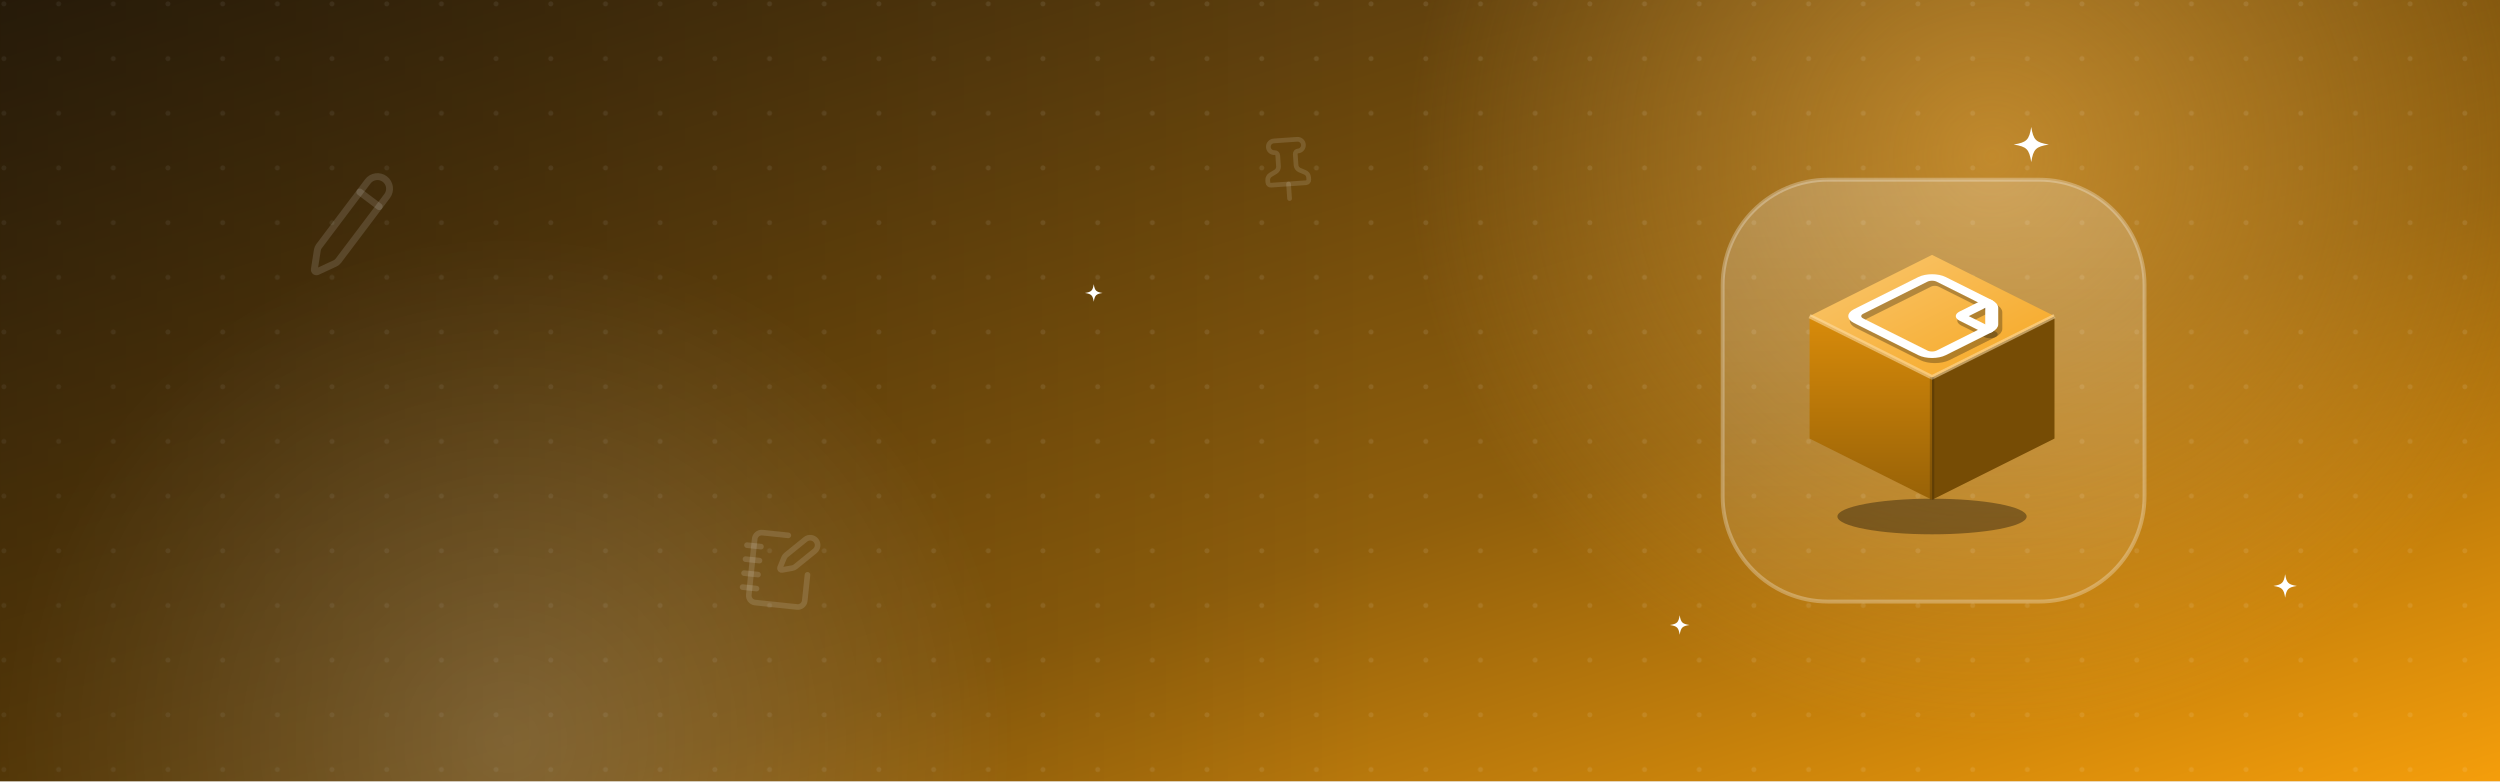
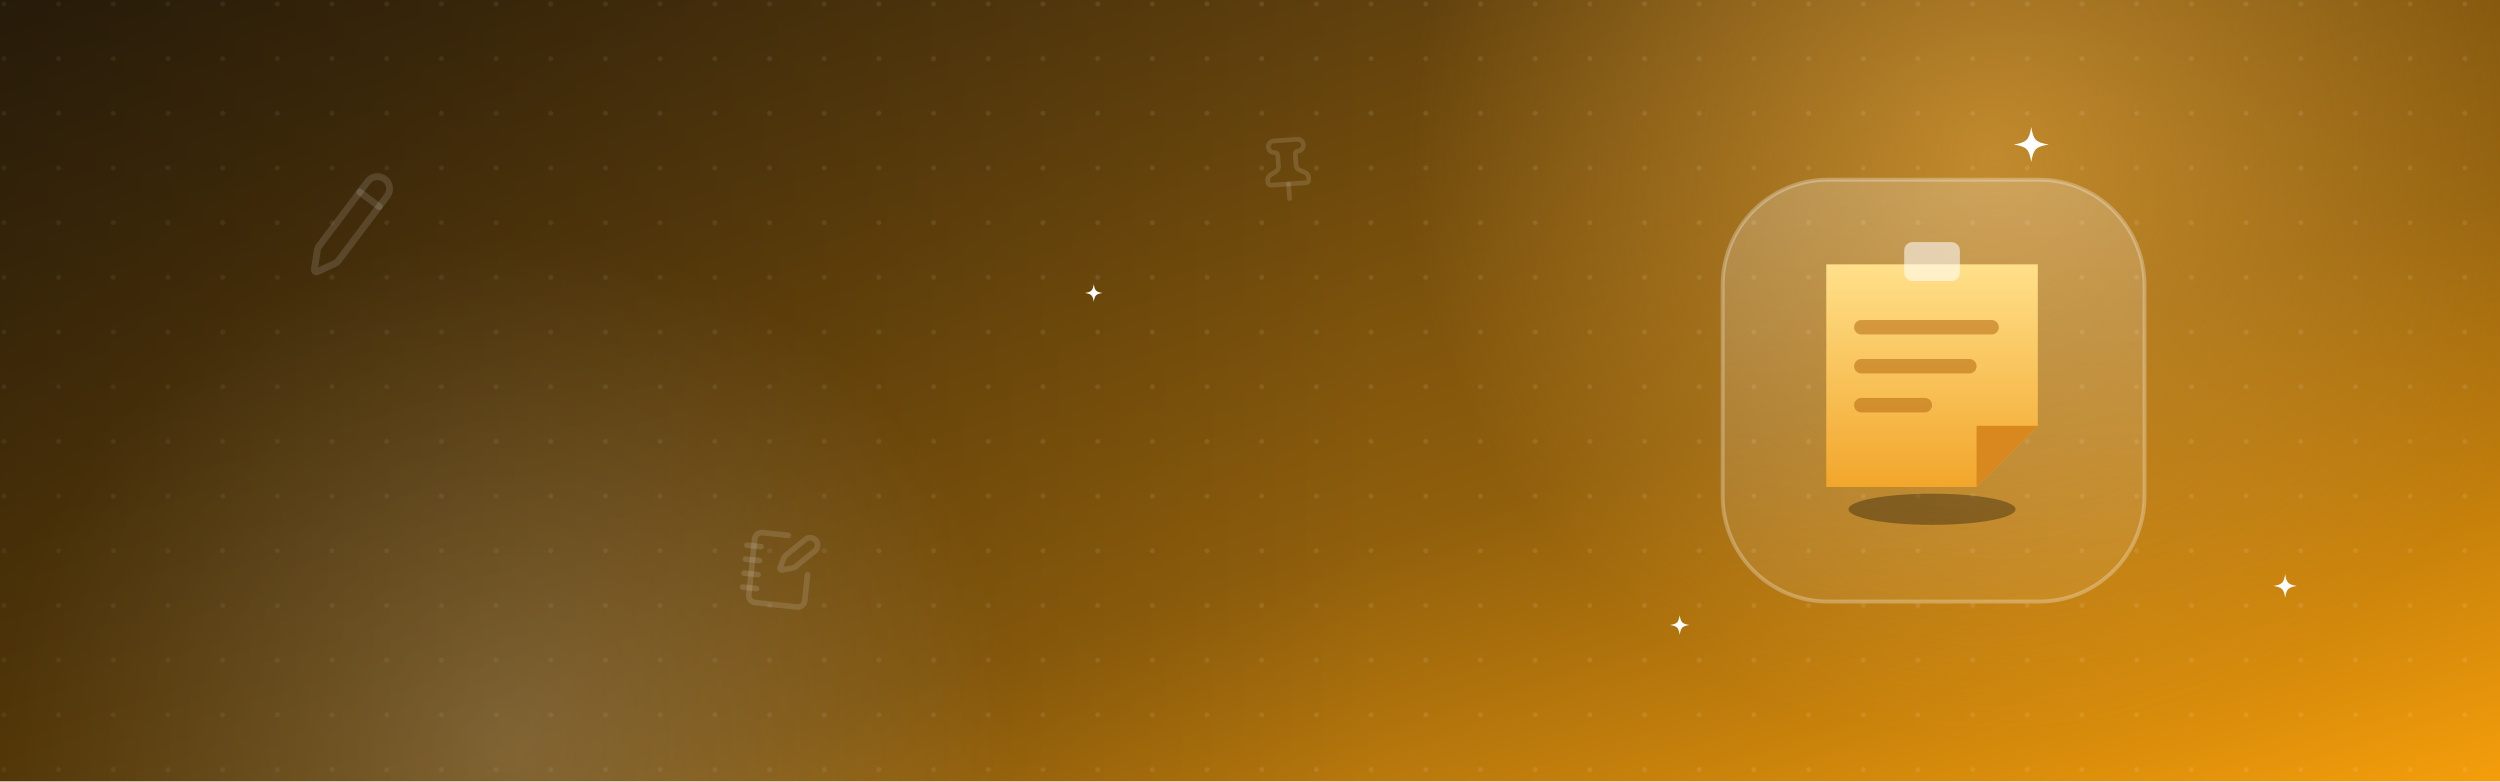
<svg xmlns="http://www.w3.org/2000/svg" viewBox="0 0 1280 400" role="img" aria-hidden="true">
  <defs>
    <linearGradient id="bg" x1="0" y1="0" x2="1" y2="1">
      <stop offset="0" stop-color="#3a280d" />
      <stop offset=".62" stop-color="#905f0c" />
      <stop offset="1" stop-color="#f59e0b" />
    </linearGradient>
    <radialGradient id="o1">
      <stop offset="0" stop-color="#f8b648" stop-opacity=".55" />
      <stop offset="1" stop-color="#f8b648" stop-opacity="0" />
    </radialGradient>
    <radialGradient id="o2">
      <stop offset="0" stop-color="#ffffff" stop-opacity=".22" />
      <stop offset="1" stop-color="#ffffff" stop-opacity="0" />
    </radialGradient>
    <pattern id="dots" width="28" height="28" patternUnits="userSpaceOnUse">
      <circle cx="2" cy="2" r="1.3" fill="#ffffff" fill-opacity=".09" />
    </pattern>
    <linearGradient id="glass" x1="0" y1="0" x2="0" y2="1">
      <stop offset="0" stop-color="#ffffff" stop-opacity=".22" />
      <stop offset="1" stop-color="#ffffff" stop-opacity=".06" />
    </linearGradient>
    <linearGradient id="fade" x1="0" y1="0" x2="1" y2="0">
      <stop offset="0" stop-color="#000" stop-opacity=".35" />
      <stop offset=".55" stop-color="#000" stop-opacity="0" />
    </linearGradient>
-     <linearGradient id="bbt" x1="0" y1="0" x2="1" y2="1">
-       <stop offset="0" stop-color="#f9c771" />
-       <stop offset="1" stop-color="#f6a61f" />
+     <linearGradient id="bbm" x1="0" y1="0" x2="1" y2="1">
+       <stop offset="0" stop-color="#faca79" />
+       <stop offset="1" stop-color="#9f6707" />
    </linearGradient>
-     <linearGradient id="bbl" x1="0" y1="0" x2="0" y2="1">
-       <stop offset="0" stop-color="#d88b0a" />
-       <stop offset="1" stop-color="#986207" />
+     <linearGradient id="bbv" x1="0" y1="0" x2="0" y2="1">
+       <stop offset="0" stop-color="#faca79" />
+       <stop offset="1" stop-color="#f59e0b" />
    </linearGradient>
-     <linearGradient id="bbsh" x1="0" y1="0" x2="1" y2="0">
+     <linearGradient id="bbw" x1="0" y1="0" x2="0" y2="1">
+       <stop offset="0" stop-color="#ffffff" />
+       <stop offset="1" stop-color="#dfe5ee" />
+     </linearGradient>
+     <linearGradient id="bbg" x1="0" y1="0" x2="0" y2="1">
+       <stop offset="0" stop-color="#ffe08a" />
+       <stop offset="1" stop-color="#f2a62b" />
+     </linearGradient>
+     <radialGradient id="bbh" cx=".3" cy=".25" r=".7">
+       <stop offset="0" stop-color="#fff" stop-opacity=".55" />
+       <stop offset="1" stop-color="#fff" stop-opacity="0" />
+     </radialGradient>
+     <linearGradient id="bbs" x1="0" y1="0" x2="1" y2="0">
      <stop offset="0" stop-color="#fff" stop-opacity="0" />
-       <stop offset=".5" stop-color="#fff" stop-opacity=".55" />
+       <stop offset=".5" stop-color="#fff" stop-opacity=".6" />
      <stop offset="1" stop-color="#fff" stop-opacity="0" />
    </linearGradient>
-     <clipPath id="bbc">
-       <path d="M32 10 L54 21 L32 32 L10 21 Z" />
-     </clipPath>
  </defs>
  <style>.b1,.b2,.f,.s,.k{transform-box:fill-box;transform-origin:50% 50%}
@keyframes b1{to{transform:translate(-90px,40px) scale(1.15)}}@keyframes b2{to{transform:translate(70px,-30px) scale(.9)}}
@keyframes f{0%,100%{transform:translateY(0)}50%{transform:translateY(-10px)}}
@keyframes s{0%,100%{opacity:.25;transform:scale(.5) rotate(0)}50%{opacity:.95;transform:scale(1) rotate(45deg)}}
@keyframes k{0%,100%{transform:translateY(0)}50%{transform:translateY(-6px)}}
.b1{animation:b1 16s ease-in-out infinite alternate}.b2{animation:b2 19s ease-in-out infinite alternate}
.f{animation:f 9s ease-in-out infinite}.f1{animation-duration:11s;animation-delay:-3s}.f2{animation-duration:13s;animation-delay:-6s}
.s{animation:s 3.4s ease-in-out infinite}.k{animation:k 6s ease-in-out infinite}
- @media (prefers-reduced-motion:reduce){.b1,.b2,.f,.s,.k{animation:none!important}}.bbbob,.bbshadow{transform-box:fill-box;transform-origin:50% 50%}@keyframes bbb{0%,100%{transform:translateY(0)}50%{transform:translateY(-2.2px)}}@keyframes bbsd{0%,100%{transform:scaleX(1);opacity:.35}50%{transform:scaleX(.86);opacity:.22}}@keyframes bbs{0%,55%{transform:translateX(0)}100%{transform:translateX(78px)}}@keyframes bbg{0%,100%{opacity:.9}50%{opacity:1}}.bbbob{animation:bbb 4.2s ease-in-out infinite}.bbshadow{animation:bbsd 4.2s ease-in-out infinite}.bbshine{animation:bbs 5.5s ease-in-out infinite}.bbglow{animation:bbg 4.2s ease-in-out infinite}</style>
+ @media (prefers-reduced-motion:reduce){.b1,.b2,.f,.s,.k{animation:none!important}}.bbfl,.bbpu,.bbbl,.bbsp,.bbwg,.bbri,.bbsd,.bbpop{transform-box:fill-box;transform-origin:50% 50%}.bbgr{transform-box:fill-box;transform-origin:50% 100%}@keyframes bbfl{0%,100%{transform:translateY(0)}50%{transform:translateY(-2px)}}.bbfl{animation:bbfl 4.2s ease-in-out infinite}@keyframes bbsd{0%,100%{transform:scaleX(1);opacity:.32}50%{transform:scaleX(.85);opacity:.2}}.bbsd{animation:bbsd 4.2s ease-in-out infinite}@keyframes bbpu{0%,100%{opacity:.55}50%{opacity:1}}.bbpu{animation:bbpu 2.4s ease-in-out infinite}@keyframes bbbl{0%,44%,56%,100%{opacity:1}50%{opacity:.15}}.bbbl{animation:bbbl 3s steps(1,end) infinite}@keyframes bbsp{to{transform:rotate(360deg)}}.bbsp{animation:bbsp 14s linear infinite}@keyframes bbwg{0%,100%{transform:rotate(-6deg)}50%{transform:rotate(6deg)}}.bbwg{animation:bbwg 3.4s ease-in-out infinite}@keyframes bbri{0%{transform:translateY(2px);opacity:.7}100%{transform:translateY(-3.5px);opacity:1}}.bbri{animation:bbri 1.6s ease-in-out infinite alternate}@keyframes bbgr{0%,100%{transform:scaleY(.55)}50%{transform:scaleY(1)}}.bbgr{animation:bbgr 2.8s ease-in-out infinite}@keyframes bbpop{0%,100%{transform:scale(.9)}50%{transform:scale(1.08)}}.bbpop{animation:bbpop 2.6s ease-in-out infinite}@keyframes bbsh{0%,60%{transform:translateX(-30px)}100%{transform:translateX(70px)}}.bbsh{animation:bbsh 5s ease-in-out infinite}@keyframes bbdash{to{stroke-dashoffset:-40}}.bbdash{animation:bbdash 2.4s linear infinite}@keyframes bbsw{0%,100%{transform:rotate(-50deg)}50%{transform:rotate(35deg)}}</style>
  <rect width="1280" height="400" fill="url(#bg)" />
  <circle class="b1" cx="1020" cy="80" r="300" fill="url(#o1)" />
  <circle class="b2" cx="260" cy="380" r="260" fill="url(#o2)" />
  <rect width="1280" height="400" fill="url(#dots)" />
  <rect width="1280" height="400" fill="url(#fade)" />
  <g transform="translate(150 92) rotate(-8) scale(2.2)">
    <g class="f f0" fill="none" stroke="#ffffff" stroke-opacity=".13" stroke-width="1.6" stroke-linecap="round" stroke-linejoin="round">
      <path d="M21.174 6.812a1 1 0 0 0-3.986-3.987L3.842 16.174a2 2 0 0 0-.5.83l-1.321 4.352a.5.5 0 0 0 .623.622l4.353-1.32a2 2 0 0 0 .83-.497z" />
      <path d="m15 5 4 4" />
    </g>
  </g>
  <g transform="translate(380 268) rotate(6) scale(1.8)">
    <g class="f f1" fill="none" stroke="#ffffff" stroke-opacity=".13" stroke-width="1.6" stroke-linecap="round" stroke-linejoin="round">
      <path d="M13.4 2H6a2 2 0 0 0-2 2v16a2 2 0 0 0 2 2h12a2 2 0 0 0 2-2v-7.4" />
      <path d="M2 6h4" />
      <path d="M2 10h4" />
      <path d="M2 14h4" />
      <path d="M2 18h4" />
      <path d="M21.378 5.626a1 1 0 1 0-3.004-3.004l-5.01 5.012a2 2 0 0 0-.506.854l-.837 2.87a.5.5 0 0 0 .62.62l2.87-.837a2 2 0 0 0 .854-.506z" />
    </g>
  </g>
  <g transform="translate(640 70) rotate(-4) scale(1.5)">
    <g class="f f2" fill="none" stroke="#ffffff" stroke-opacity=".13" stroke-width="1.6" stroke-linecap="round" stroke-linejoin="round">
      <path d="M12 17v5" />
      <path d="M9 10.76a2 2 0 0 1-1.11 1.79l-1.78.9A2 2 0 0 0 5 15.24V16a1 1 0 0 0 1 1h12a1 1 0 0 0 1-1v-.76a2 2 0 0 0-1.11-1.79l-1.78-.9A2 2 0 0 1 15 10.76V7a1 1 0 0 1 1-1 2 2 0 0 0 0-4H8a2 2 0 0 0 0 4 1 1 0 0 1 1 1z" />
    </g>
  </g>
  <g class="k">
    <rect x="882" y="92" width="216" height="216" rx="54" fill="url(#glass)" stroke="#ffffff" stroke-opacity=".28" stroke-width="2" />
-     <g transform="translate(898 102) scale(2.85)">
-       <g class="bbbob">
-         <ellipse cx="32" cy="57" rx="17" ry="3.2" fill="#000" opacity=".35" class="bbshadow" />
-         <path d="M10 21 L32 32 V54 L10 43 Z" fill="url(#bbl)" />
-         <path d="M54 21 L32 32 V54 L54 43 Z" fill="#764c05" />
-         <path d="M32 10 L54 21 L32 32 L10 21 Z" fill="url(#bbt)" />
-         <path d="M10 21 L32 32 L54 21" fill="none" stroke="#fcddaa" stroke-opacity=".55" stroke-width=".8" stroke-linejoin="round" />
-         <path d="M32 32 V54" stroke="#000" stroke-opacity=".18" stroke-width=".8" />
-         <g clip-path="url(#bbc)">
-           <rect class="bbshine" x="-14" y="6" width="14" height="30" fill="url(#bbsh)" transform="skewX(-25)" />
-         </g>
-         <g transform="translate(.5 .8)">
-           <g transform="matrix(0.825 0.4125 -0.825 0.4125 32 11.100)" fill="none" stroke="#000" stroke-opacity=".28" stroke-width="2.4" stroke-linecap="round" stroke-linejoin="round">
-             <path d="M21 9a2.4 2.4 0 0 0-.706-1.706l-3.588-3.588A2.4 2.4 0 0 0 15 3H5a2 2 0 0 0-2 2v14a2 2 0 0 0 2 2h14a2 2 0 0 0 2-2z" />
-             <path d="M15 3v5a1 1 0 0 0 1 1h5" />
-           </g>
-         </g>
-         <g class="bbglow" transform="matrix(0.825 0.4125 -0.825 0.4125 32 11.100)" fill="none" stroke="#fff" stroke-width="2" stroke-linecap="round" stroke-linejoin="round">
-           <path d="M21 9a2.4 2.4 0 0 0-.706-1.706l-3.588-3.588A2.4 2.4 0 0 0 15 3H5a2 2 0 0 0-2 2v14a2 2 0 0 0 2 2h14a2 2 0 0 0 2-2z" />
-           <path d="M15 3v5a1 1 0 0 0 1 1h5" />
+     <g transform="translate(898 104) scale(2.85)">
+       <ellipse class="bbsd" cx="32" cy="55" rx="15" ry="2.8" fill="#000" opacity=".32" />
+       <g class="bbwg" style="transform-origin:32px 12px;transform-box:view-box;animation-duration:5s">
+         <path d="M13 11h38v29l-11 11H13z" fill="url(#bbg)" />
+         <path d="M51 40H40v11z" fill="#d9881f" />
+         <rect x="27" y="7" width="10" height="7" rx="1.5" fill="#fff" opacity=".55" />
+         <g fill="#b46a10" opacity=".55">
+           <rect x="18" y="21" width="26" height="2.6" rx="1.3" />
+           <rect x="18" y="28" width="22" height="2.6" rx="1.3" />
+           <rect x="18" y="35" width="14" height="2.6" rx="1.3" />
        </g>
      </g>
    </g>
  </g>
  <g transform="translate(1040 74) scale(0.9)">
    <path class="s" style="animation-delay:0s" d="M0 -10 C1.2 -2.6 2.6 -1.2 10 0 C2.6 1.2 1.2 2.6 0 10 C-1.2 2.6 -2.6 1.2 -10 0 C-2.6 -1.2 -1.2 -2.6 0 -10Z" fill="#ffffff" />
  </g>
  <g transform="translate(1170 300) scale(0.6)">
    <path class="s" style="animation-delay:1.1s" d="M0 -10 C1.2 -2.6 2.6 -1.2 10 0 C2.6 1.2 1.2 2.6 0 10 C-1.2 2.6 -2.6 1.2 -10 0 C-2.6 -1.2 -1.2 -2.6 0 -10Z" fill="#ffffff" />
  </g>
  <g transform="translate(860 320) scale(0.5)">
    <path class="s" style="animation-delay:2.2s" d="M0 -10 C1.2 -2.6 2.6 -1.2 10 0 C2.6 1.2 1.2 2.6 0 10 C-1.2 2.6 -2.6 1.2 -10 0 C-2.6 -1.2 -1.2 -2.6 0 -10Z" fill="#ffffff" />
  </g>
  <g transform="translate(560 150) scale(0.45)">
    <path class="s" style="animation-delay:0.6s" d="M0 -10 C1.2 -2.6 2.6 -1.2 10 0 C2.6 1.2 1.2 2.6 0 10 C-1.2 2.6 -2.6 1.2 -10 0 C-2.6 -1.2 -1.2 -2.6 0 -10Z" fill="#ffffff" />
  </g>
</svg>
